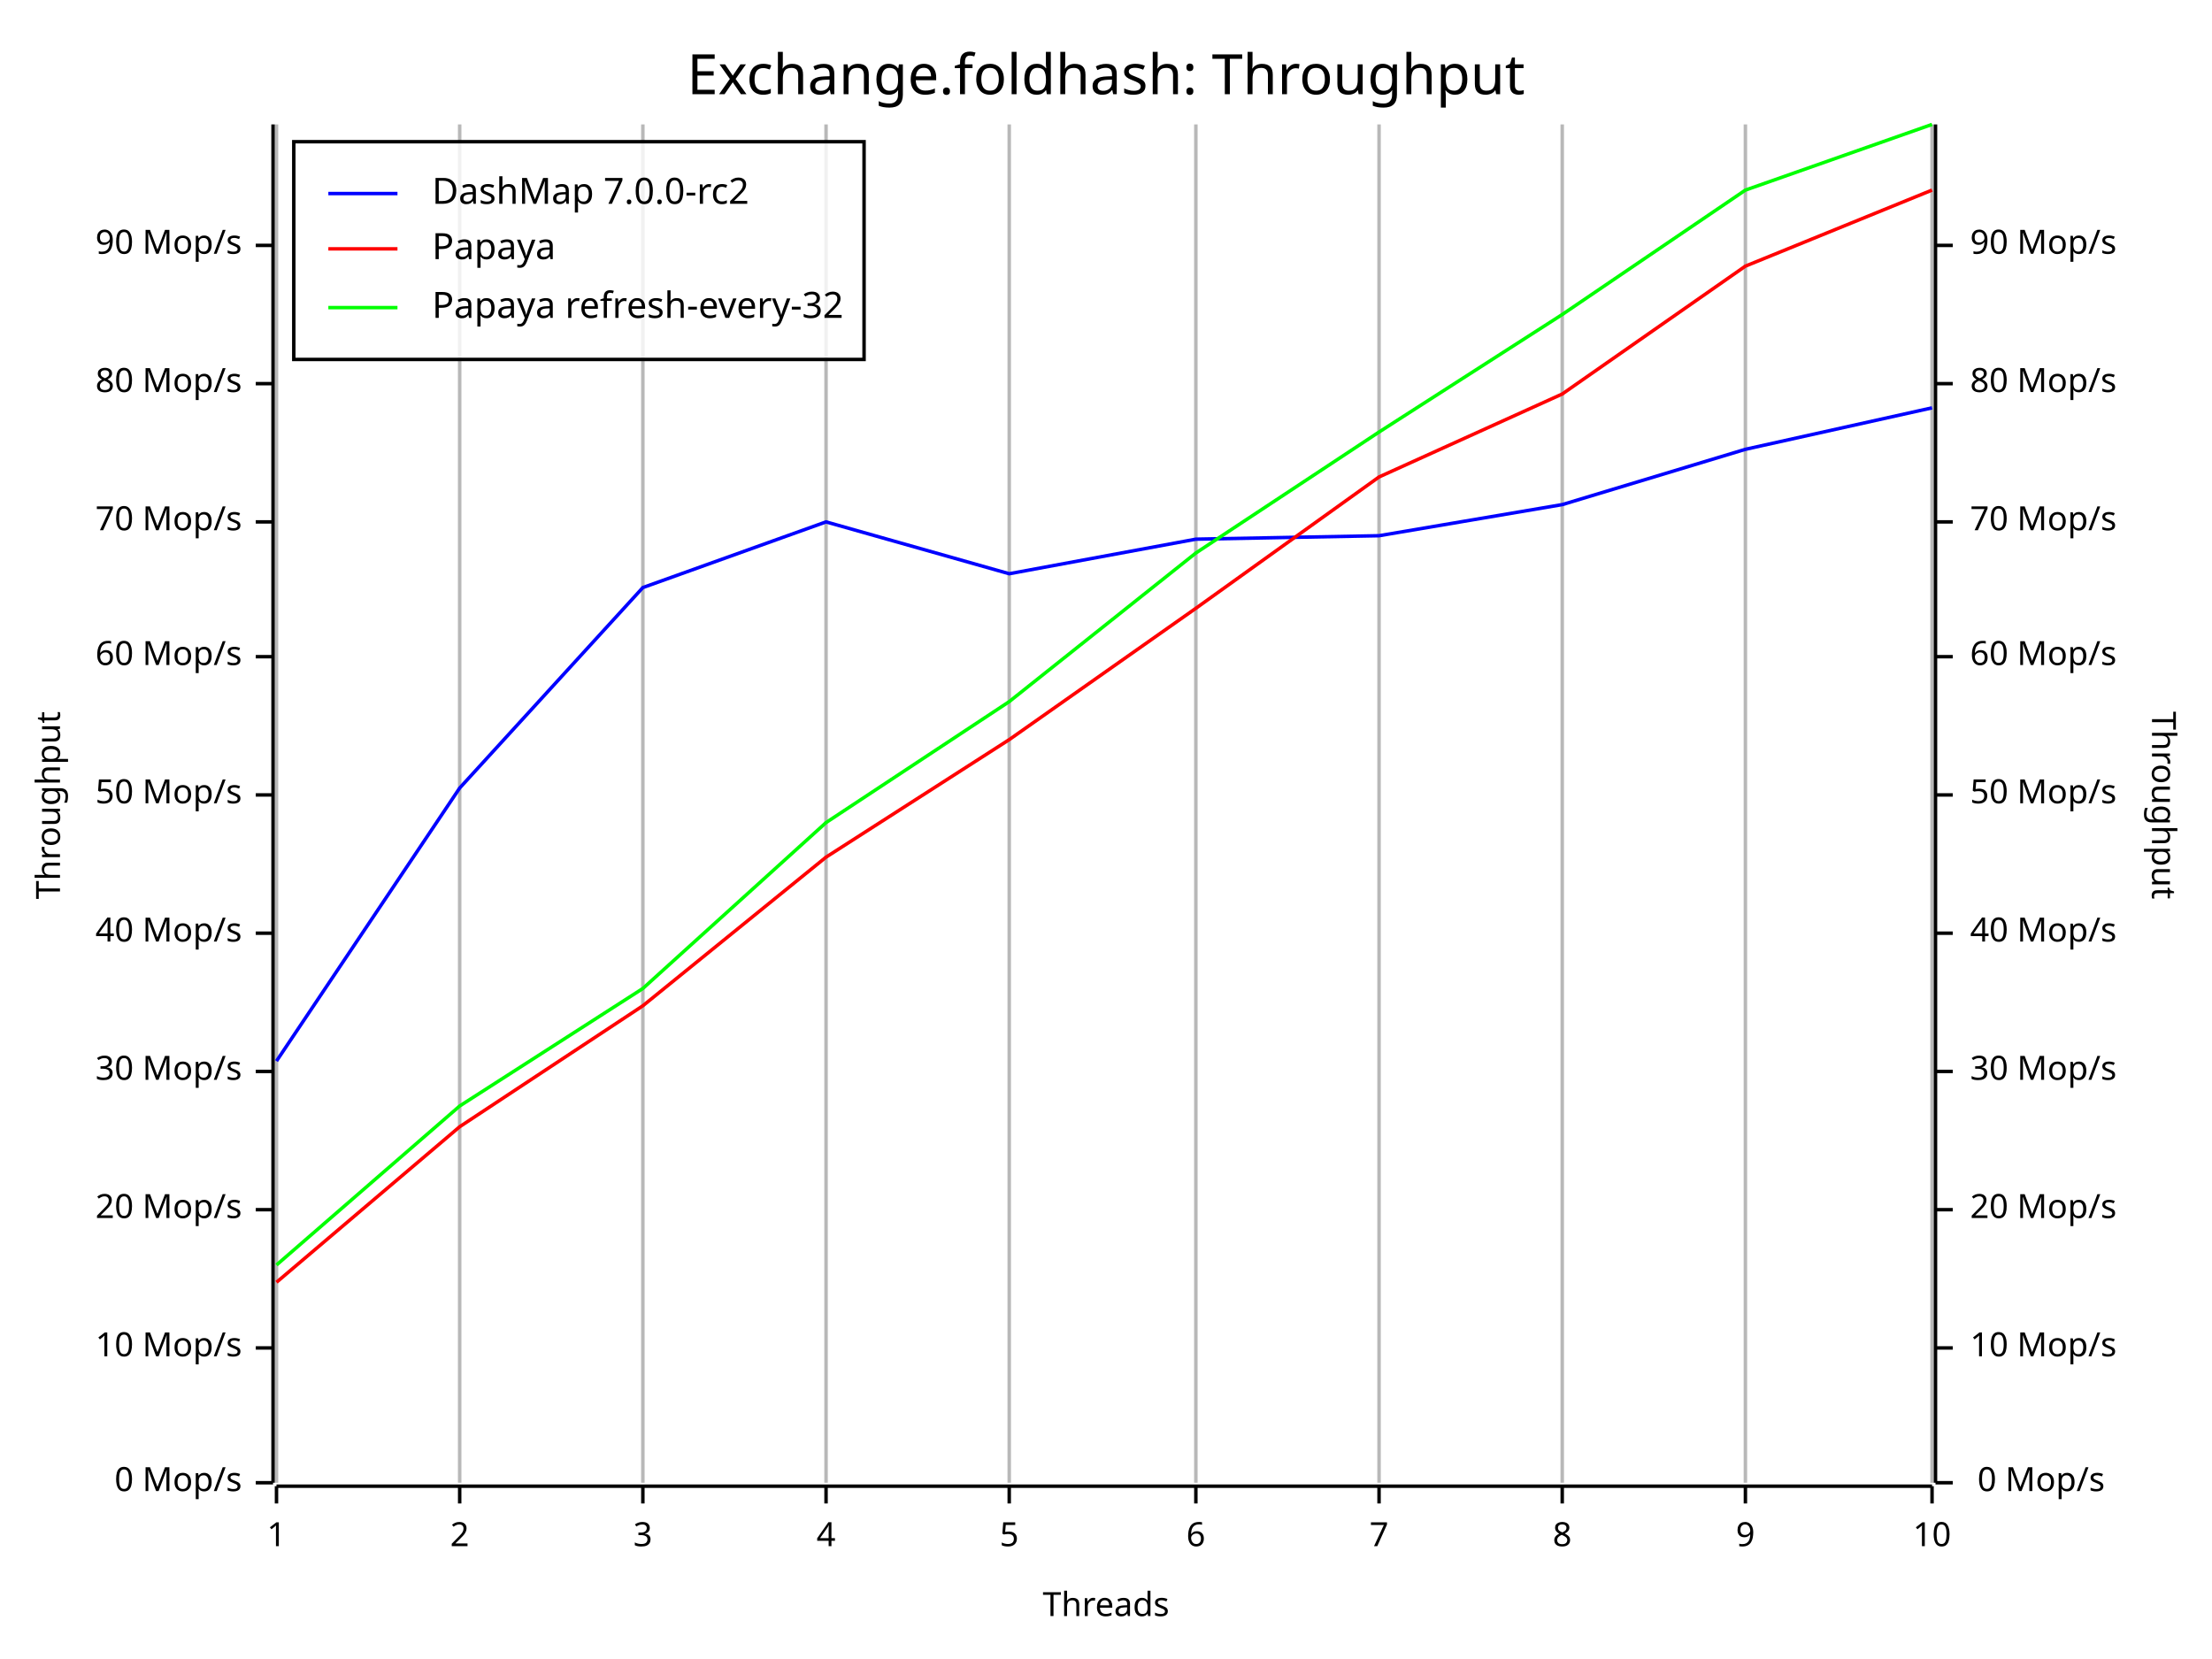
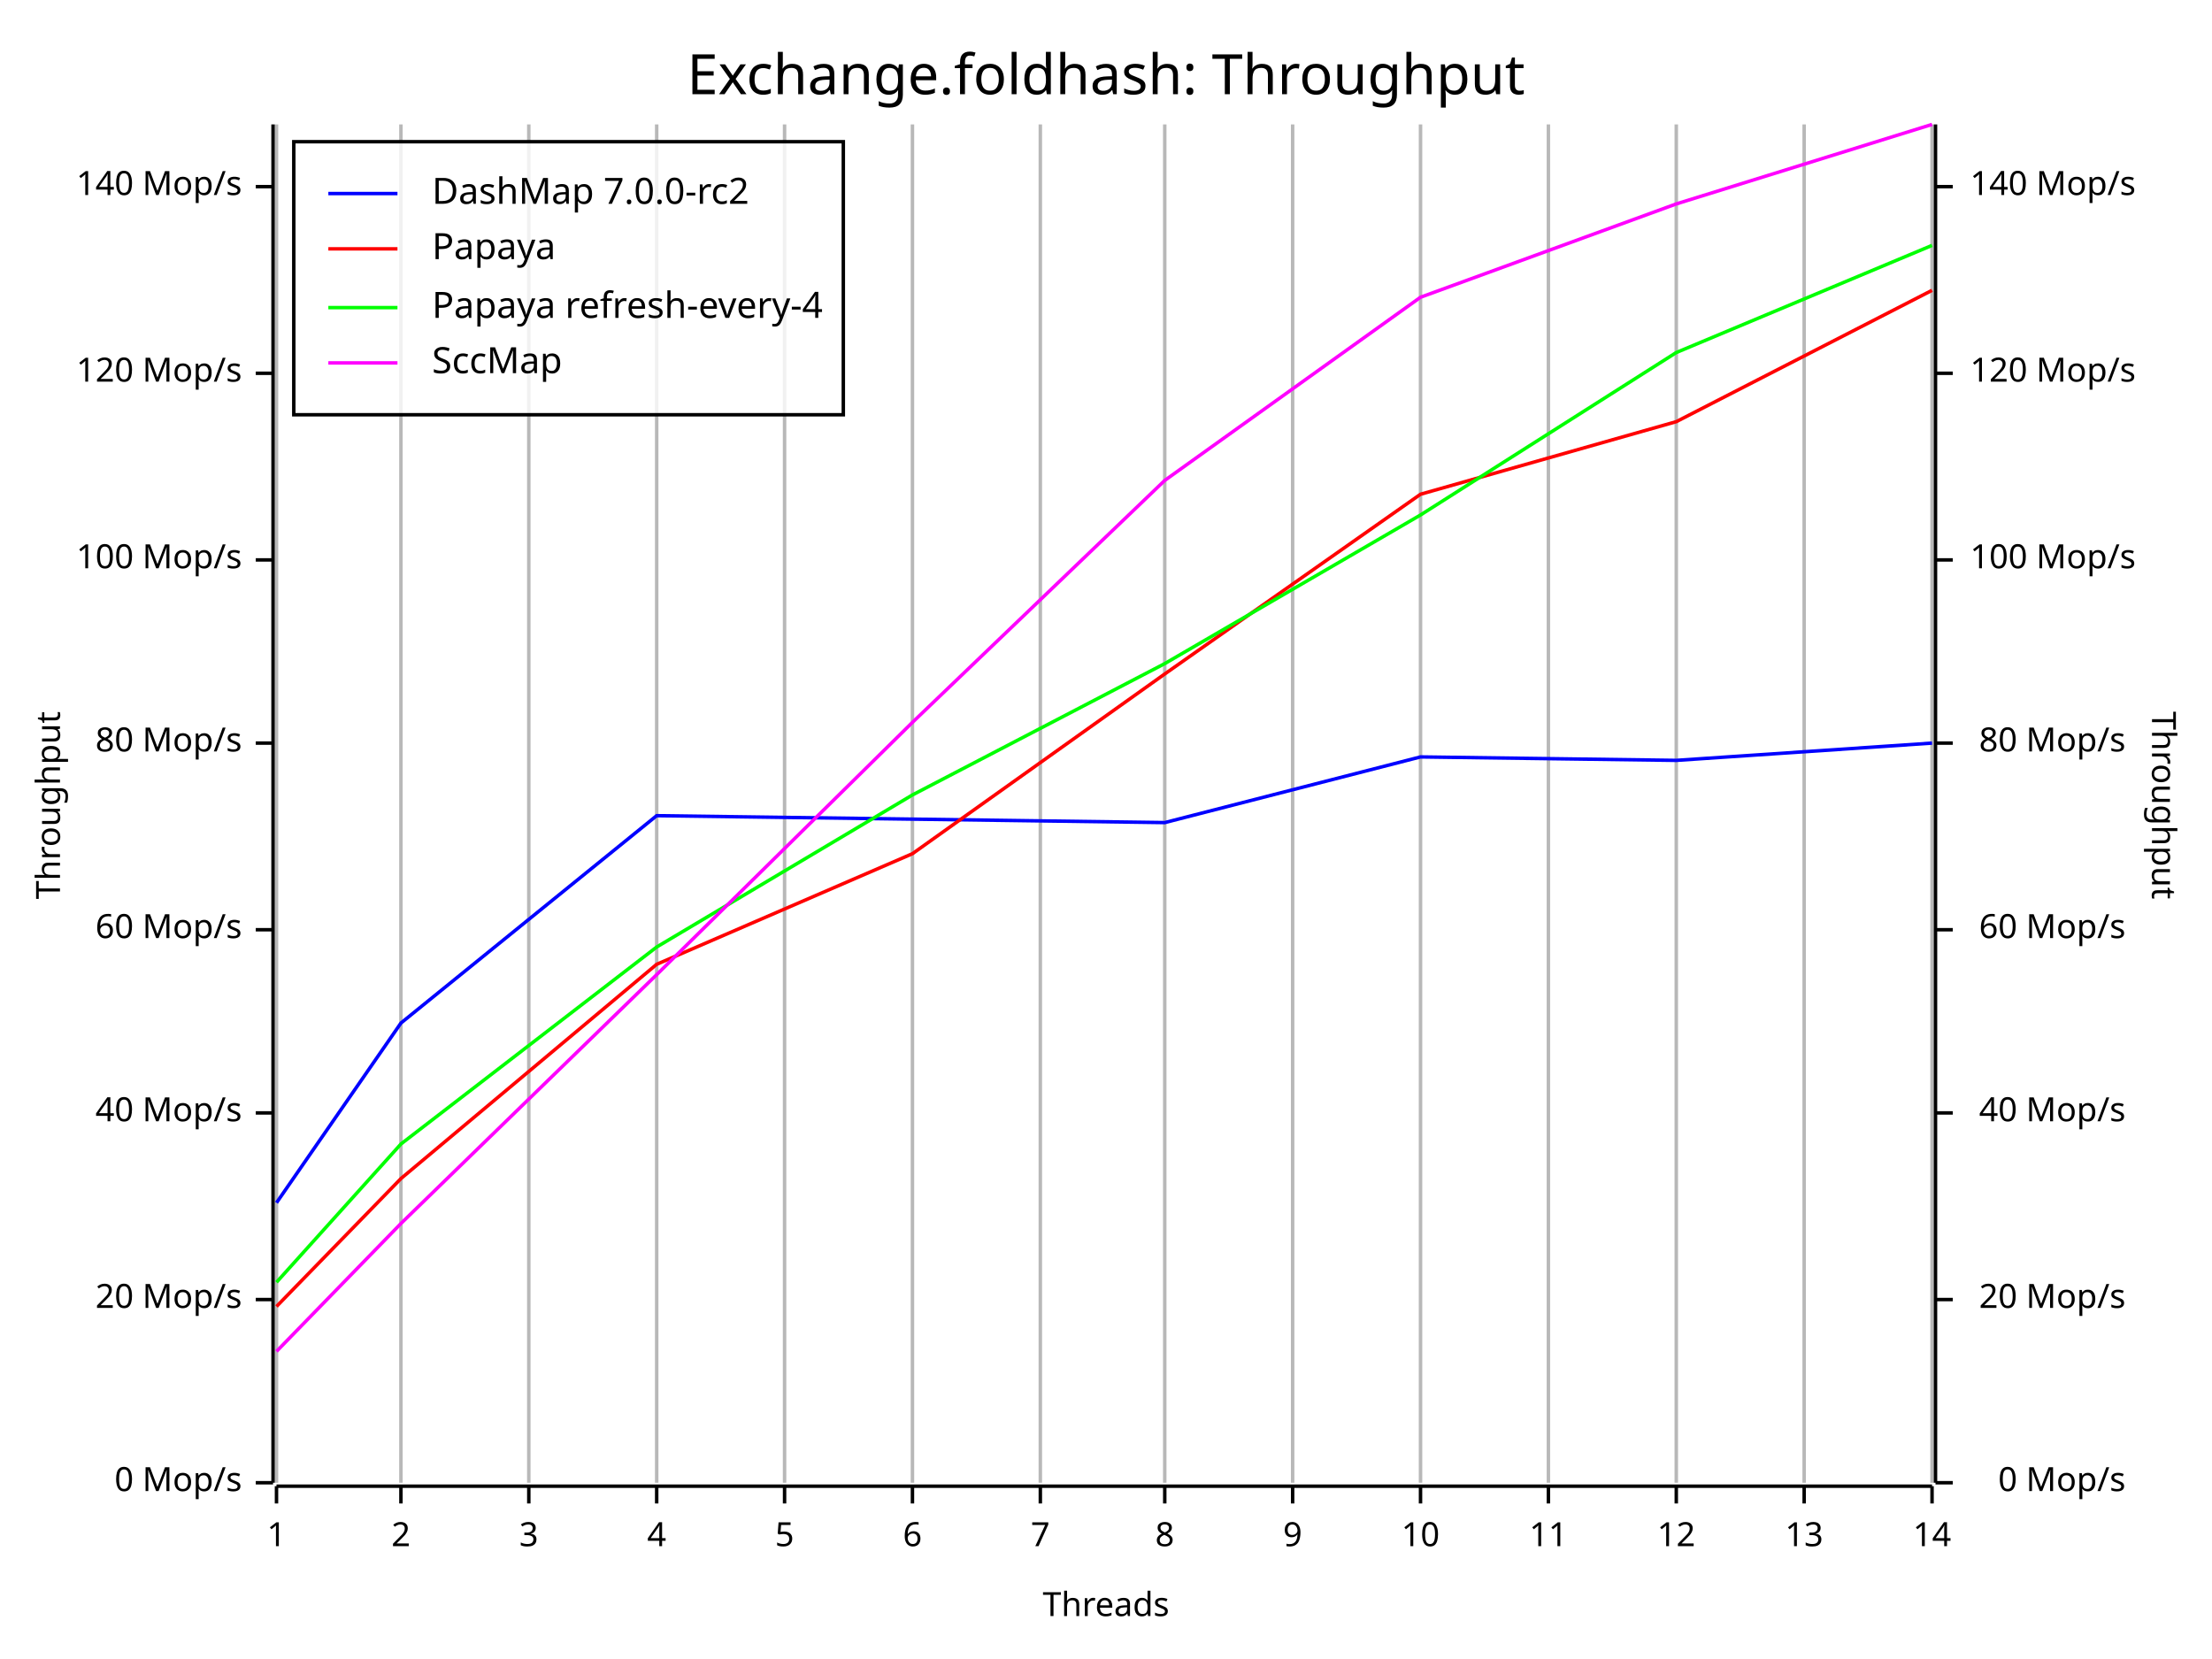
<svg xmlns="http://www.w3.org/2000/svg" width="640" height="480" viewBox="0 0 640 480">
  <rect x="0" y="0" width="640" height="480" opacity="1" fill="#FFFFFF" stroke="none" />
  <text x="320" y="15" dy="0.76em" text-anchor="middle" font-family="Fira Code" font-size="16.129" opacity="1" fill="#000000">
Exchange.foldhash: Throughput
</text>
  <line opacity="0.1" stroke="#000000" stroke-width="1" x1="80" y1="429" x2="80" y2="36" />
-   <line opacity="0.1" stroke="#000000" stroke-width="1" x1="133" y1="429" x2="133" y2="36" />
-   <line opacity="0.1" stroke="#000000" stroke-width="1" x1="186" y1="429" x2="186" y2="36" />
-   <line opacity="0.1" stroke="#000000" stroke-width="1" x1="239" y1="429" x2="239" y2="36" />
-   <line opacity="0.1" stroke="#000000" stroke-width="1" x1="292" y1="429" x2="292" y2="36" />
-   <line opacity="0.1" stroke="#000000" stroke-width="1" x1="346" y1="429" x2="346" y2="36" />
-   <line opacity="0.1" stroke="#000000" stroke-width="1" x1="399" y1="429" x2="399" y2="36" />
-   <line opacity="0.1" stroke="#000000" stroke-width="1" x1="452" y1="429" x2="452" y2="36" />
-   <line opacity="0.1" stroke="#000000" stroke-width="1" x1="505" y1="429" x2="505" y2="36" />
+   <line opacity="0.1" stroke="#000000" stroke-width="1" x1="116" y1="429" x2="116" y2="36" />
+   <line opacity="0.1" stroke="#000000" stroke-width="1" x1="153" y1="429" x2="153" y2="36" />
+   <line opacity="0.1" stroke="#000000" stroke-width="1" x1="190" y1="429" x2="190" y2="36" />
+   <line opacity="0.1" stroke="#000000" stroke-width="1" x1="227" y1="429" x2="227" y2="36" />
+   <line opacity="0.1" stroke="#000000" stroke-width="1" x1="264" y1="429" x2="264" y2="36" />
+   <line opacity="0.1" stroke="#000000" stroke-width="1" x1="301" y1="429" x2="301" y2="36" />
+   <line opacity="0.1" stroke="#000000" stroke-width="1" x1="337" y1="429" x2="337" y2="36" />
+   <line opacity="0.1" stroke="#000000" stroke-width="1" x1="374" y1="429" x2="374" y2="36" />
+   <line opacity="0.1" stroke="#000000" stroke-width="1" x1="411" y1="429" x2="411" y2="36" />
+   <line opacity="0.1" stroke="#000000" stroke-width="1" x1="448" y1="429" x2="448" y2="36" />
+   <line opacity="0.1" stroke="#000000" stroke-width="1" x1="485" y1="429" x2="485" y2="36" />
+   <line opacity="0.1" stroke="#000000" stroke-width="1" x1="522" y1="429" x2="522" y2="36" />
  <line opacity="0.1" stroke="#000000" stroke-width="1" x1="559" y1="429" x2="559" y2="36" />
  <text x="10" y="233" dy="0.76em" text-anchor="middle" font-family="sans-serif" font-size="9.677" opacity="1" fill="#000000" transform="rotate(270, 10, 233)">
Throughput
</text>
  <text x="320" y="470" dy="-0.5ex" text-anchor="middle" font-family="sans-serif" font-size="9.677" opacity="1" fill="#000000">
Threads
</text>
  <text x="630" y="233" dy="0.76em" text-anchor="middle" font-family="sans-serif" font-size="9.677" opacity="1" fill="#000000" transform="rotate(90, 630, 233)">
Throughput
</text>
  <line opacity="0.2" stroke="#000000" stroke-width="1" x1="80" y1="429" x2="80" y2="36" />
-   <line opacity="0.2" stroke="#000000" stroke-width="1" x1="133" y1="429" x2="133" y2="36" />
-   <line opacity="0.2" stroke="#000000" stroke-width="1" x1="186" y1="429" x2="186" y2="36" />
-   <line opacity="0.2" stroke="#000000" stroke-width="1" x1="239" y1="429" x2="239" y2="36" />
-   <line opacity="0.2" stroke="#000000" stroke-width="1" x1="292" y1="429" x2="292" y2="36" />
-   <line opacity="0.2" stroke="#000000" stroke-width="1" x1="346" y1="429" x2="346" y2="36" />
-   <line opacity="0.2" stroke="#000000" stroke-width="1" x1="399" y1="429" x2="399" y2="36" />
-   <line opacity="0.2" stroke="#000000" stroke-width="1" x1="452" y1="429" x2="452" y2="36" />
-   <line opacity="0.2" stroke="#000000" stroke-width="1" x1="505" y1="429" x2="505" y2="36" />
+   <line opacity="0.2" stroke="#000000" stroke-width="1" x1="116" y1="429" x2="116" y2="36" />
+   <line opacity="0.2" stroke="#000000" stroke-width="1" x1="153" y1="429" x2="153" y2="36" />
+   <line opacity="0.2" stroke="#000000" stroke-width="1" x1="190" y1="429" x2="190" y2="36" />
+   <line opacity="0.2" stroke="#000000" stroke-width="1" x1="227" y1="429" x2="227" y2="36" />
+   <line opacity="0.2" stroke="#000000" stroke-width="1" x1="264" y1="429" x2="264" y2="36" />
+   <line opacity="0.2" stroke="#000000" stroke-width="1" x1="301" y1="429" x2="301" y2="36" />
+   <line opacity="0.2" stroke="#000000" stroke-width="1" x1="337" y1="429" x2="337" y2="36" />
+   <line opacity="0.2" stroke="#000000" stroke-width="1" x1="374" y1="429" x2="374" y2="36" />
+   <line opacity="0.2" stroke="#000000" stroke-width="1" x1="411" y1="429" x2="411" y2="36" />
+   <line opacity="0.2" stroke="#000000" stroke-width="1" x1="448" y1="429" x2="448" y2="36" />
+   <line opacity="0.2" stroke="#000000" stroke-width="1" x1="485" y1="429" x2="485" y2="36" />
+   <line opacity="0.2" stroke="#000000" stroke-width="1" x1="522" y1="429" x2="522" y2="36" />
  <line opacity="0.2" stroke="#000000" stroke-width="1" x1="559" y1="429" x2="559" y2="36" />
  <polyline fill="none" opacity="1" stroke="#000000" stroke-width="1" points="79,36 79,429 " />
  <text x="70" y="429" dy="0.5ex" text-anchor="end" font-family="sans-serif" font-size="9.677" opacity="1" fill="#000000">
0 Mop/s
</text>
  <polyline fill="none" opacity="1" stroke="#000000" stroke-width="1" points="74,429 79,429 " />
-   <text x="70" y="390" dy="0.5ex" text-anchor="end" font-family="sans-serif" font-size="9.677" opacity="1" fill="#000000">
- 10 Mop/s
- </text>
-   <polyline fill="none" opacity="1" stroke="#000000" stroke-width="1" points="74,390 79,390 " />
-   <text x="70" y="350" dy="0.5ex" text-anchor="end" font-family="sans-serif" font-size="9.677" opacity="1" fill="#000000">
+   <text x="70" y="376" dy="0.5ex" text-anchor="end" font-family="sans-serif" font-size="9.677" opacity="1" fill="#000000">
20 Mop/s
</text>
-   <polyline fill="none" opacity="1" stroke="#000000" stroke-width="1" points="74,350 79,350 " />
-   <text x="70" y="310" dy="0.5ex" text-anchor="end" font-family="sans-serif" font-size="9.677" opacity="1" fill="#000000">
- 30 Mop/s
- </text>
-   <polyline fill="none" opacity="1" stroke="#000000" stroke-width="1" points="74,310 79,310 " />
-   <text x="70" y="270" dy="0.5ex" text-anchor="end" font-family="sans-serif" font-size="9.677" opacity="1" fill="#000000">
+   <polyline fill="none" opacity="1" stroke="#000000" stroke-width="1" points="74,376 79,376 " />
+   <text x="70" y="322" dy="0.5ex" text-anchor="end" font-family="sans-serif" font-size="9.677" opacity="1" fill="#000000">
40 Mop/s
</text>
-   <polyline fill="none" opacity="1" stroke="#000000" stroke-width="1" points="74,270 79,270 " />
-   <text x="70" y="230" dy="0.5ex" text-anchor="end" font-family="sans-serif" font-size="9.677" opacity="1" fill="#000000">
- 50 Mop/s
- </text>
-   <polyline fill="none" opacity="1" stroke="#000000" stroke-width="1" points="74,230 79,230 " />
-   <text x="70" y="190" dy="0.5ex" text-anchor="end" font-family="sans-serif" font-size="9.677" opacity="1" fill="#000000">
+   <polyline fill="none" opacity="1" stroke="#000000" stroke-width="1" points="74,322 79,322 " />
+   <text x="70" y="269" dy="0.5ex" text-anchor="end" font-family="sans-serif" font-size="9.677" opacity="1" fill="#000000">
60 Mop/s
</text>
-   <polyline fill="none" opacity="1" stroke="#000000" stroke-width="1" points="74,190 79,190 " />
-   <text x="70" y="151" dy="0.5ex" text-anchor="end" font-family="sans-serif" font-size="9.677" opacity="1" fill="#000000">
- 70 Mop/s
- </text>
-   <polyline fill="none" opacity="1" stroke="#000000" stroke-width="1" points="74,151 79,151 " />
-   <text x="70" y="111" dy="0.5ex" text-anchor="end" font-family="sans-serif" font-size="9.677" opacity="1" fill="#000000">
+   <polyline fill="none" opacity="1" stroke="#000000" stroke-width="1" points="74,269 79,269 " />
+   <text x="70" y="215" dy="0.5ex" text-anchor="end" font-family="sans-serif" font-size="9.677" opacity="1" fill="#000000">
80 Mop/s
</text>
-   <polyline fill="none" opacity="1" stroke="#000000" stroke-width="1" points="74,111 79,111 " />
-   <text x="70" y="71" dy="0.5ex" text-anchor="end" font-family="sans-serif" font-size="9.677" opacity="1" fill="#000000">
- 90 Mop/s
+   <polyline fill="none" opacity="1" stroke="#000000" stroke-width="1" points="74,215 79,215 " />
+   <text x="70" y="162" dy="0.5ex" text-anchor="end" font-family="sans-serif" font-size="9.677" opacity="1" fill="#000000">
+ 100 Mop/s
</text>
-   <polyline fill="none" opacity="1" stroke="#000000" stroke-width="1" points="74,71 79,71 " />
+   <polyline fill="none" opacity="1" stroke="#000000" stroke-width="1" points="74,162 79,162 " />
+   <text x="70" y="108" dy="0.5ex" text-anchor="end" font-family="sans-serif" font-size="9.677" opacity="1" fill="#000000">
+ 120 Mop/s
+ </text>
+   <polyline fill="none" opacity="1" stroke="#000000" stroke-width="1" points="74,108 79,108 " />
+   <text x="70" y="54" dy="0.5ex" text-anchor="end" font-family="sans-serif" font-size="9.677" opacity="1" fill="#000000">
+ 140 Mop/s
+ </text>
+   <polyline fill="none" opacity="1" stroke="#000000" stroke-width="1" points="74,54 79,54 " />
  <polyline fill="none" opacity="1" stroke="#000000" stroke-width="1" points="80,430 559,430 " />
  <text x="80" y="440" dy="0.76em" text-anchor="middle" font-family="sans-serif" font-size="9.677" opacity="1" fill="#000000">
1
</text>
  <polyline fill="none" opacity="1" stroke="#000000" stroke-width="1" points="80,430 80,435 " />
-   <text x="133" y="440" dy="0.76em" text-anchor="middle" font-family="sans-serif" font-size="9.677" opacity="1" fill="#000000">
+   <text x="116" y="440" dy="0.76em" text-anchor="middle" font-family="sans-serif" font-size="9.677" opacity="1" fill="#000000">
2
</text>
-   <polyline fill="none" opacity="1" stroke="#000000" stroke-width="1" points="133,430 133,435 " />
-   <text x="186" y="440" dy="0.76em" text-anchor="middle" font-family="sans-serif" font-size="9.677" opacity="1" fill="#000000">
+   <polyline fill="none" opacity="1" stroke="#000000" stroke-width="1" points="116,430 116,435 " />
+   <text x="153" y="440" dy="0.76em" text-anchor="middle" font-family="sans-serif" font-size="9.677" opacity="1" fill="#000000">
3
</text>
-   <polyline fill="none" opacity="1" stroke="#000000" stroke-width="1" points="186,430 186,435 " />
-   <text x="239" y="440" dy="0.76em" text-anchor="middle" font-family="sans-serif" font-size="9.677" opacity="1" fill="#000000">
+   <polyline fill="none" opacity="1" stroke="#000000" stroke-width="1" points="153,430 153,435 " />
+   <text x="190" y="440" dy="0.76em" text-anchor="middle" font-family="sans-serif" font-size="9.677" opacity="1" fill="#000000">
4
</text>
-   <polyline fill="none" opacity="1" stroke="#000000" stroke-width="1" points="239,430 239,435 " />
-   <text x="292" y="440" dy="0.76em" text-anchor="middle" font-family="sans-serif" font-size="9.677" opacity="1" fill="#000000">
+   <polyline fill="none" opacity="1" stroke="#000000" stroke-width="1" points="190,430 190,435 " />
+   <text x="227" y="440" dy="0.76em" text-anchor="middle" font-family="sans-serif" font-size="9.677" opacity="1" fill="#000000">
5
</text>
-   <polyline fill="none" opacity="1" stroke="#000000" stroke-width="1" points="292,430 292,435 " />
-   <text x="346" y="440" dy="0.76em" text-anchor="middle" font-family="sans-serif" font-size="9.677" opacity="1" fill="#000000">
+   <polyline fill="none" opacity="1" stroke="#000000" stroke-width="1" points="227,430 227,435 " />
+   <text x="264" y="440" dy="0.76em" text-anchor="middle" font-family="sans-serif" font-size="9.677" opacity="1" fill="#000000">
6
</text>
-   <polyline fill="none" opacity="1" stroke="#000000" stroke-width="1" points="346,430 346,435 " />
-   <text x="399" y="440" dy="0.76em" text-anchor="middle" font-family="sans-serif" font-size="9.677" opacity="1" fill="#000000">
+   <polyline fill="none" opacity="1" stroke="#000000" stroke-width="1" points="264,430 264,435 " />
+   <text x="301" y="440" dy="0.76em" text-anchor="middle" font-family="sans-serif" font-size="9.677" opacity="1" fill="#000000">
7
</text>
-   <polyline fill="none" opacity="1" stroke="#000000" stroke-width="1" points="399,430 399,435 " />
-   <text x="452" y="440" dy="0.76em" text-anchor="middle" font-family="sans-serif" font-size="9.677" opacity="1" fill="#000000">
+   <polyline fill="none" opacity="1" stroke="#000000" stroke-width="1" points="301,430 301,435 " />
+   <text x="337" y="440" dy="0.76em" text-anchor="middle" font-family="sans-serif" font-size="9.677" opacity="1" fill="#000000">
8
</text>
-   <polyline fill="none" opacity="1" stroke="#000000" stroke-width="1" points="452,430 452,435 " />
-   <text x="505" y="440" dy="0.76em" text-anchor="middle" font-family="sans-serif" font-size="9.677" opacity="1" fill="#000000">
+   <polyline fill="none" opacity="1" stroke="#000000" stroke-width="1" points="337,430 337,435 " />
+   <text x="374" y="440" dy="0.76em" text-anchor="middle" font-family="sans-serif" font-size="9.677" opacity="1" fill="#000000">
9
</text>
-   <polyline fill="none" opacity="1" stroke="#000000" stroke-width="1" points="505,430 505,435 " />
+   <polyline fill="none" opacity="1" stroke="#000000" stroke-width="1" points="374,430 374,435 " />
+   <text x="411" y="440" dy="0.76em" text-anchor="middle" font-family="sans-serif" font-size="9.677" opacity="1" fill="#000000">
+ 10
+ </text>
+   <polyline fill="none" opacity="1" stroke="#000000" stroke-width="1" points="411,430 411,435 " />
+   <text x="448" y="440" dy="0.76em" text-anchor="middle" font-family="sans-serif" font-size="9.677" opacity="1" fill="#000000">
+ 11
+ </text>
+   <polyline fill="none" opacity="1" stroke="#000000" stroke-width="1" points="448,430 448,435 " />
+   <text x="485" y="440" dy="0.76em" text-anchor="middle" font-family="sans-serif" font-size="9.677" opacity="1" fill="#000000">
+ 12
+ </text>
+   <polyline fill="none" opacity="1" stroke="#000000" stroke-width="1" points="485,430 485,435 " />
+   <text x="522" y="440" dy="0.76em" text-anchor="middle" font-family="sans-serif" font-size="9.677" opacity="1" fill="#000000">
+ 13
+ </text>
+   <polyline fill="none" opacity="1" stroke="#000000" stroke-width="1" points="522,430 522,435 " />
  <text x="559" y="440" dy="0.76em" text-anchor="middle" font-family="sans-serif" font-size="9.677" opacity="1" fill="#000000">
- 10
+ 14
</text>
  <polyline fill="none" opacity="1" stroke="#000000" stroke-width="1" points="559,430 559,435 " />
  <polyline fill="none" opacity="1" stroke="#000000" stroke-width="1" points="560,36 560,429 " />
-   <text x="609" y="429" dy="0.5ex" text-anchor="end" font-family="sans-serif" font-size="9.677" opacity="1" fill="#000000">
+   <text x="615" y="429" dy="0.5ex" text-anchor="end" font-family="sans-serif" font-size="9.677" opacity="1" fill="#000000">
0 Mop/s
</text>
  <polyline fill="none" opacity="1" stroke="#000000" stroke-width="1" points="560,429 565,429 " />
-   <text x="570" y="390" dy="0.5ex" text-anchor="start" font-family="sans-serif" font-size="9.677" opacity="1" fill="#000000">
- 10 Mop/s
- </text>
-   <polyline fill="none" opacity="1" stroke="#000000" stroke-width="1" points="560,390 565,390 " />
-   <text x="570" y="350" dy="0.5ex" text-anchor="start" font-family="sans-serif" font-size="9.677" opacity="1" fill="#000000">
+   <text x="615" y="376" dy="0.5ex" text-anchor="end" font-family="sans-serif" font-size="9.677" opacity="1" fill="#000000">
20 Mop/s
</text>
-   <polyline fill="none" opacity="1" stroke="#000000" stroke-width="1" points="560,350 565,350 " />
-   <text x="570" y="310" dy="0.5ex" text-anchor="start" font-family="sans-serif" font-size="9.677" opacity="1" fill="#000000">
- 30 Mop/s
- </text>
-   <polyline fill="none" opacity="1" stroke="#000000" stroke-width="1" points="560,310 565,310 " />
-   <text x="570" y="270" dy="0.5ex" text-anchor="start" font-family="sans-serif" font-size="9.677" opacity="1" fill="#000000">
+   <polyline fill="none" opacity="1" stroke="#000000" stroke-width="1" points="560,376 565,376 " />
+   <text x="615" y="322" dy="0.5ex" text-anchor="end" font-family="sans-serif" font-size="9.677" opacity="1" fill="#000000">
40 Mop/s
</text>
-   <polyline fill="none" opacity="1" stroke="#000000" stroke-width="1" points="560,270 565,270 " />
-   <text x="570" y="230" dy="0.5ex" text-anchor="start" font-family="sans-serif" font-size="9.677" opacity="1" fill="#000000">
- 50 Mop/s
- </text>
-   <polyline fill="none" opacity="1" stroke="#000000" stroke-width="1" points="560,230 565,230 " />
-   <text x="570" y="190" dy="0.5ex" text-anchor="start" font-family="sans-serif" font-size="9.677" opacity="1" fill="#000000">
+   <polyline fill="none" opacity="1" stroke="#000000" stroke-width="1" points="560,322 565,322 " />
+   <text x="615" y="269" dy="0.5ex" text-anchor="end" font-family="sans-serif" font-size="9.677" opacity="1" fill="#000000">
60 Mop/s
</text>
-   <polyline fill="none" opacity="1" stroke="#000000" stroke-width="1" points="560,190 565,190 " />
-   <text x="570" y="151" dy="0.5ex" text-anchor="start" font-family="sans-serif" font-size="9.677" opacity="1" fill="#000000">
- 70 Mop/s
- </text>
-   <polyline fill="none" opacity="1" stroke="#000000" stroke-width="1" points="560,151 565,151 " />
-   <text x="570" y="111" dy="0.5ex" text-anchor="start" font-family="sans-serif" font-size="9.677" opacity="1" fill="#000000">
+   <polyline fill="none" opacity="1" stroke="#000000" stroke-width="1" points="560,269 565,269 " />
+   <text x="615" y="215" dy="0.5ex" text-anchor="end" font-family="sans-serif" font-size="9.677" opacity="1" fill="#000000">
80 Mop/s
</text>
-   <polyline fill="none" opacity="1" stroke="#000000" stroke-width="1" points="560,111 565,111 " />
-   <text x="570" y="71" dy="0.5ex" text-anchor="start" font-family="sans-serif" font-size="9.677" opacity="1" fill="#000000">
- 90 Mop/s
+   <polyline fill="none" opacity="1" stroke="#000000" stroke-width="1" points="560,215 565,215 " />
+   <text x="570" y="162" dy="0.5ex" text-anchor="start" font-family="sans-serif" font-size="9.677" opacity="1" fill="#000000">
+ 100 Mop/s
</text>
-   <polyline fill="none" opacity="1" stroke="#000000" stroke-width="1" points="560,71 565,71 " />
-   <polyline fill="none" opacity="1" stroke="#0000FF" stroke-width="1" points="80,307 133,228 186,170 239,151 292,166 346,156 399,155 452,146 505,130 559,118 " />
-   <polyline fill="none" opacity="1" stroke="#FF0000" stroke-width="1" points="80,371 133,326 186,291 239,248 292,214 346,176 399,138 452,114 505,77 559,55 " />
-   <polyline fill="none" opacity="1" stroke="#00FF00" stroke-width="1" points="80,366 133,320 186,286 239,238 292,203 346,160 399,125 452,91 505,55 559,36 " />
-   <rect x="85" y="41" width="165" height="63" opacity="0.8" fill="#FFFFFF" stroke="none" />
-   <rect x="85" y="41" width="165" height="63" opacity="1" fill="none" stroke="#000000" />
+   <polyline fill="none" opacity="1" stroke="#000000" stroke-width="1" points="560,162 565,162 " />
+   <text x="570" y="108" dy="0.5ex" text-anchor="start" font-family="sans-serif" font-size="9.677" opacity="1" fill="#000000">
+ 120 Mop/s
+ </text>
+   <polyline fill="none" opacity="1" stroke="#000000" stroke-width="1" points="560,108 565,108 " />
+   <text x="570" y="54" dy="0.5ex" text-anchor="start" font-family="sans-serif" font-size="9.677" opacity="1" fill="#000000">
+ 140 Mop/s
+ </text>
+   <polyline fill="none" opacity="1" stroke="#000000" stroke-width="1" points="560,54 565,54 " />
+   <polyline fill="none" opacity="1" stroke="#0000FF" stroke-width="1" points="80,348 116,296 190,236 264,237 337,238 411,219 485,220 559,215 " />
+   <polyline fill="none" opacity="1" stroke="#FF0000" stroke-width="1" points="80,378 116,341 190,279 264,247 337,195 411,143 485,122 559,84 " />
+   <polyline fill="none" opacity="1" stroke="#00FF00" stroke-width="1" points="80,371 116,331 190,274 264,230 337,192 411,149 485,102 559,71 " />
+   <polyline fill="none" opacity="1" stroke="#FF00FF" stroke-width="1" points="80,391 116,354 190,282 264,209 337,139 411,86 485,59 559,36 " />
+   <rect x="85" y="41" width="159" height="79" opacity="0.8" fill="#FFFFFF" stroke="none" />
+   <rect x="85" y="41" width="159" height="79" opacity="1" fill="none" stroke="#000000" />
  <text x="125" y="51" dy="0.76em" text-anchor="start" font-family="Fira Code" font-size="10.484" opacity="1" fill="#000000">
DashMap 7.0.0-rc2
</text>
  <text x="125" y="67" dy="0.76em" text-anchor="start" font-family="Fira Code" font-size="10.484" opacity="1" fill="#000000">
Papaya
</text>
  <text x="125" y="84" dy="0.76em" text-anchor="start" font-family="Fira Code" font-size="10.484" opacity="1" fill="#000000">
- Papaya refresh-every-32
+ Papaya refresh-every-4
+ </text>
+   <text x="125" y="100" dy="0.76em" text-anchor="start" font-family="Fira Code" font-size="10.484" opacity="1" fill="#000000">
+ SccMap
</text>
  <polyline fill="none" opacity="1" stroke="#0000FF" stroke-width="1" points="95,56 115,56 " />
  <polyline fill="none" opacity="1" stroke="#FF0000" stroke-width="1" points="95,72 115,72 " />
  <polyline fill="none" opacity="1" stroke="#00FF00" stroke-width="1" points="95,89 115,89 " />
+   <polyline fill="none" opacity="1" stroke="#FF00FF" stroke-width="1" points="95,105 115,105 " />
</svg>
